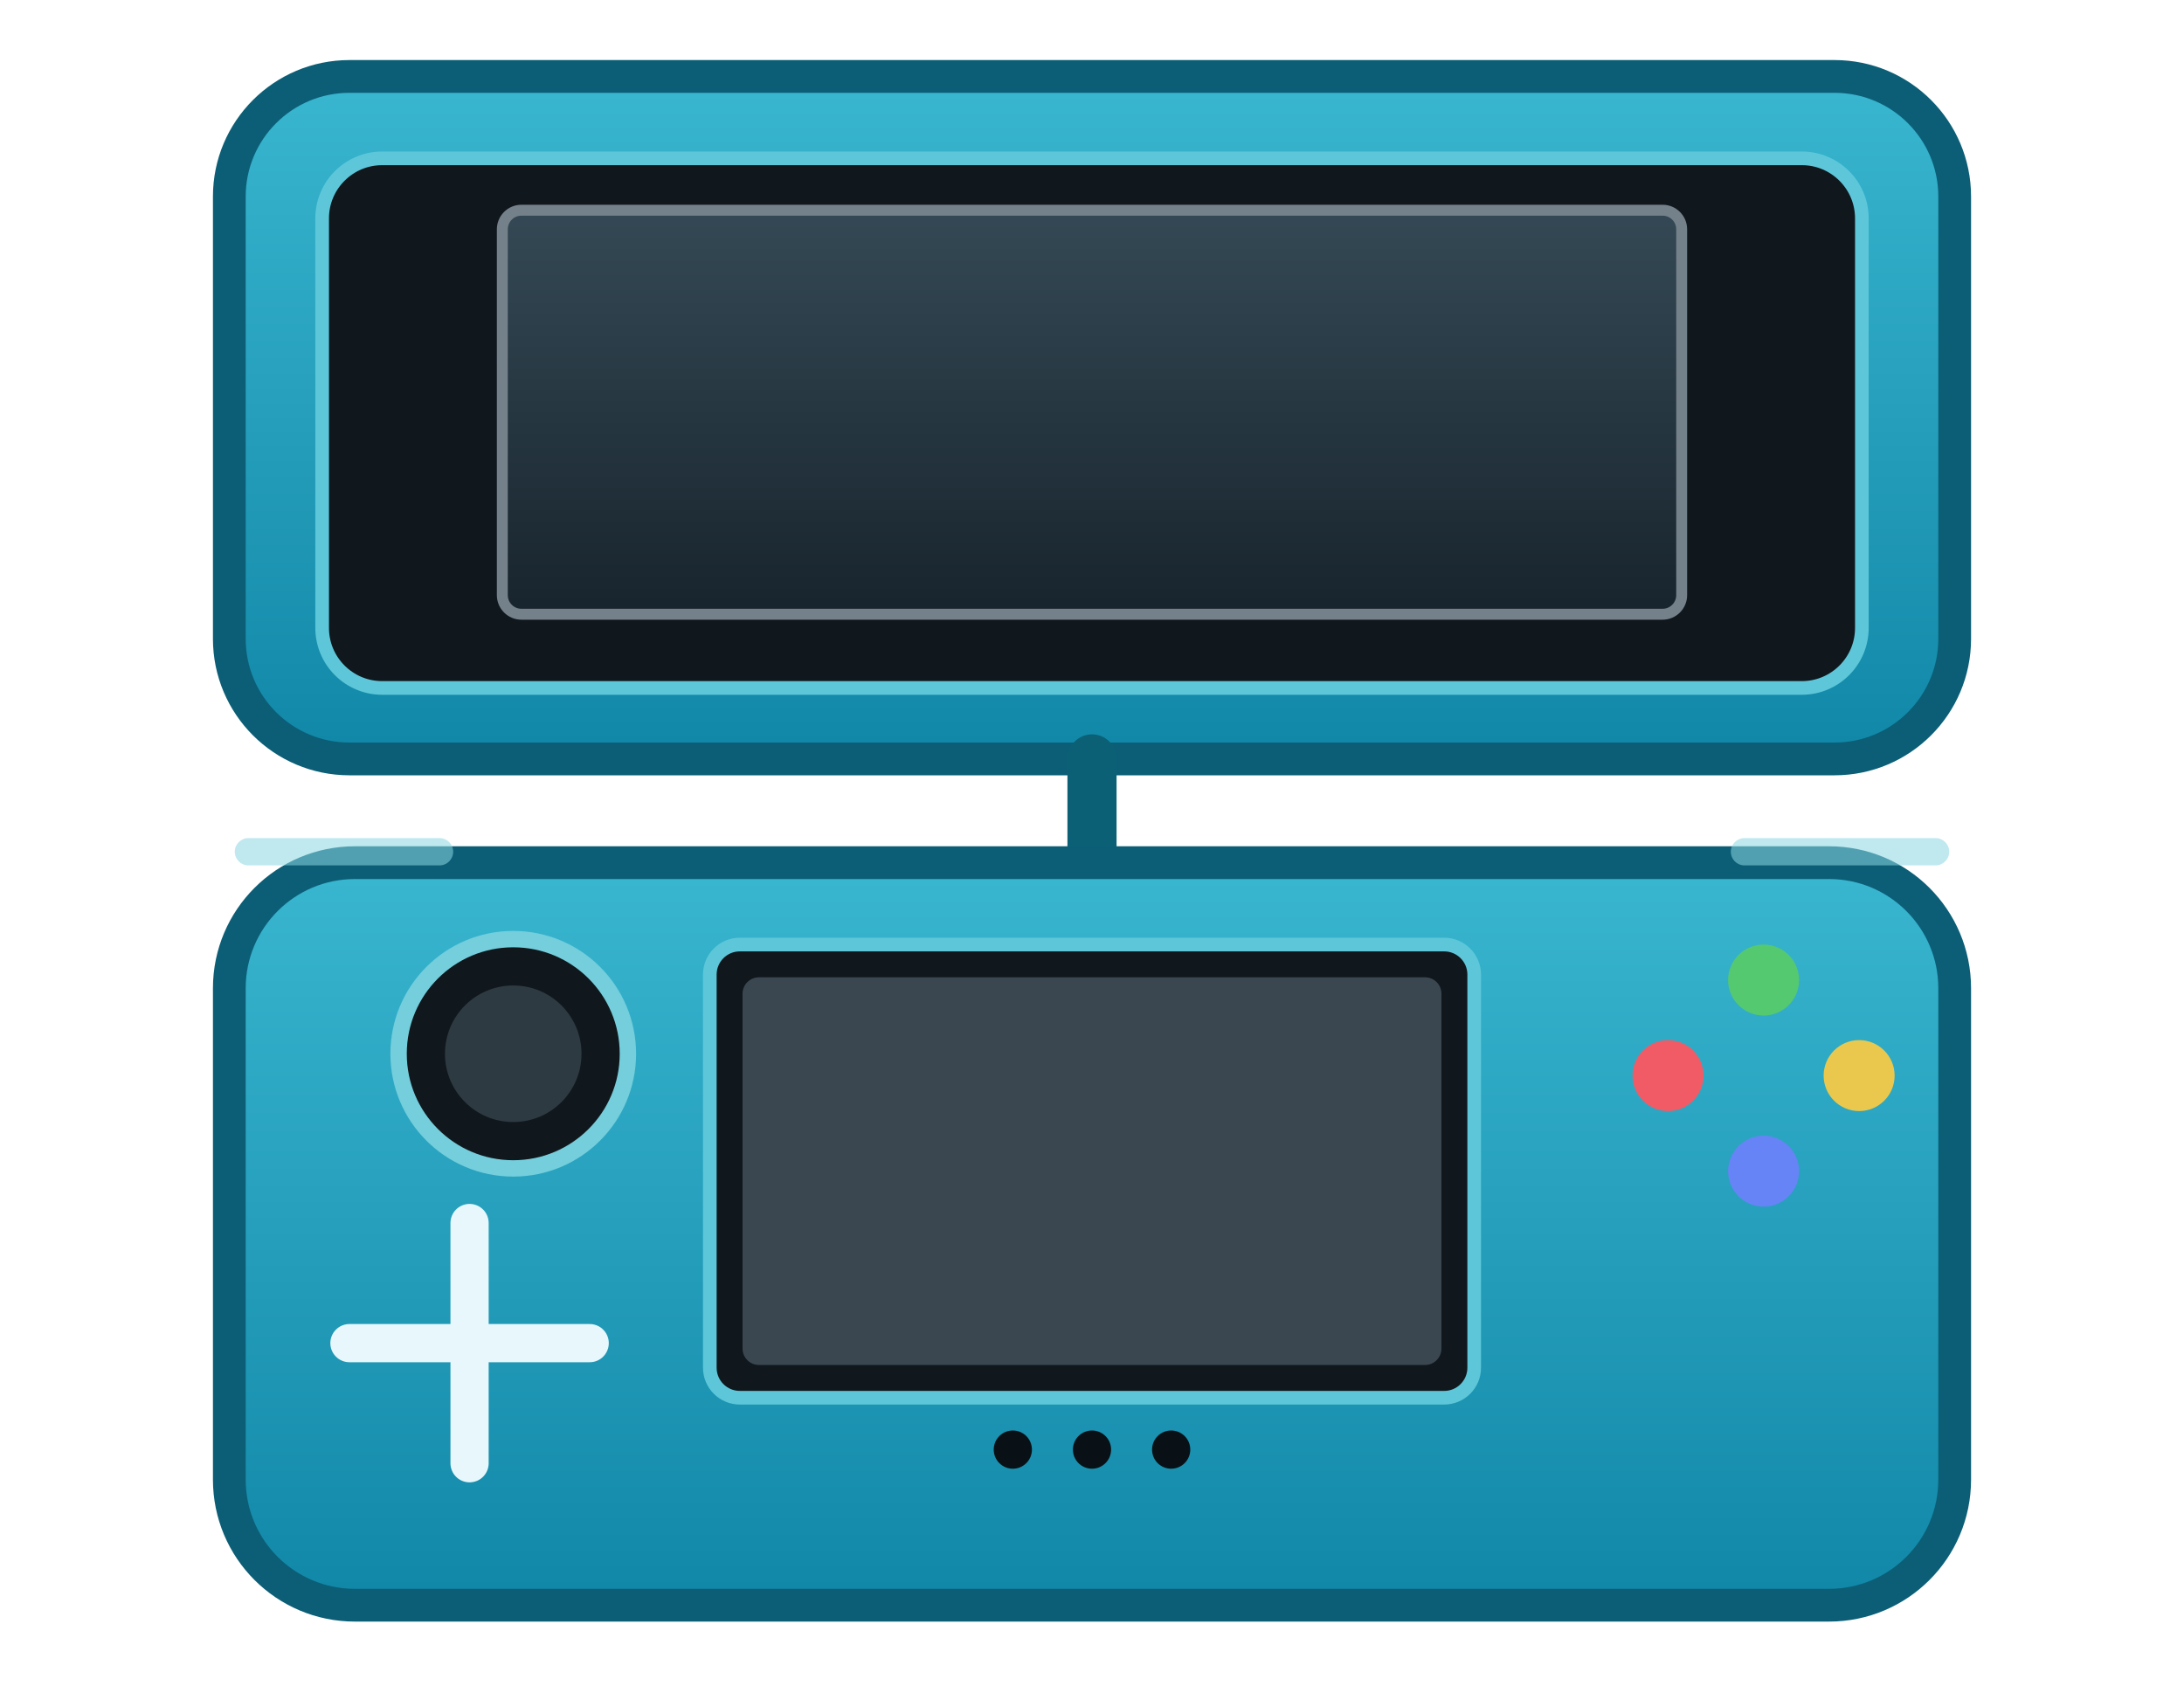
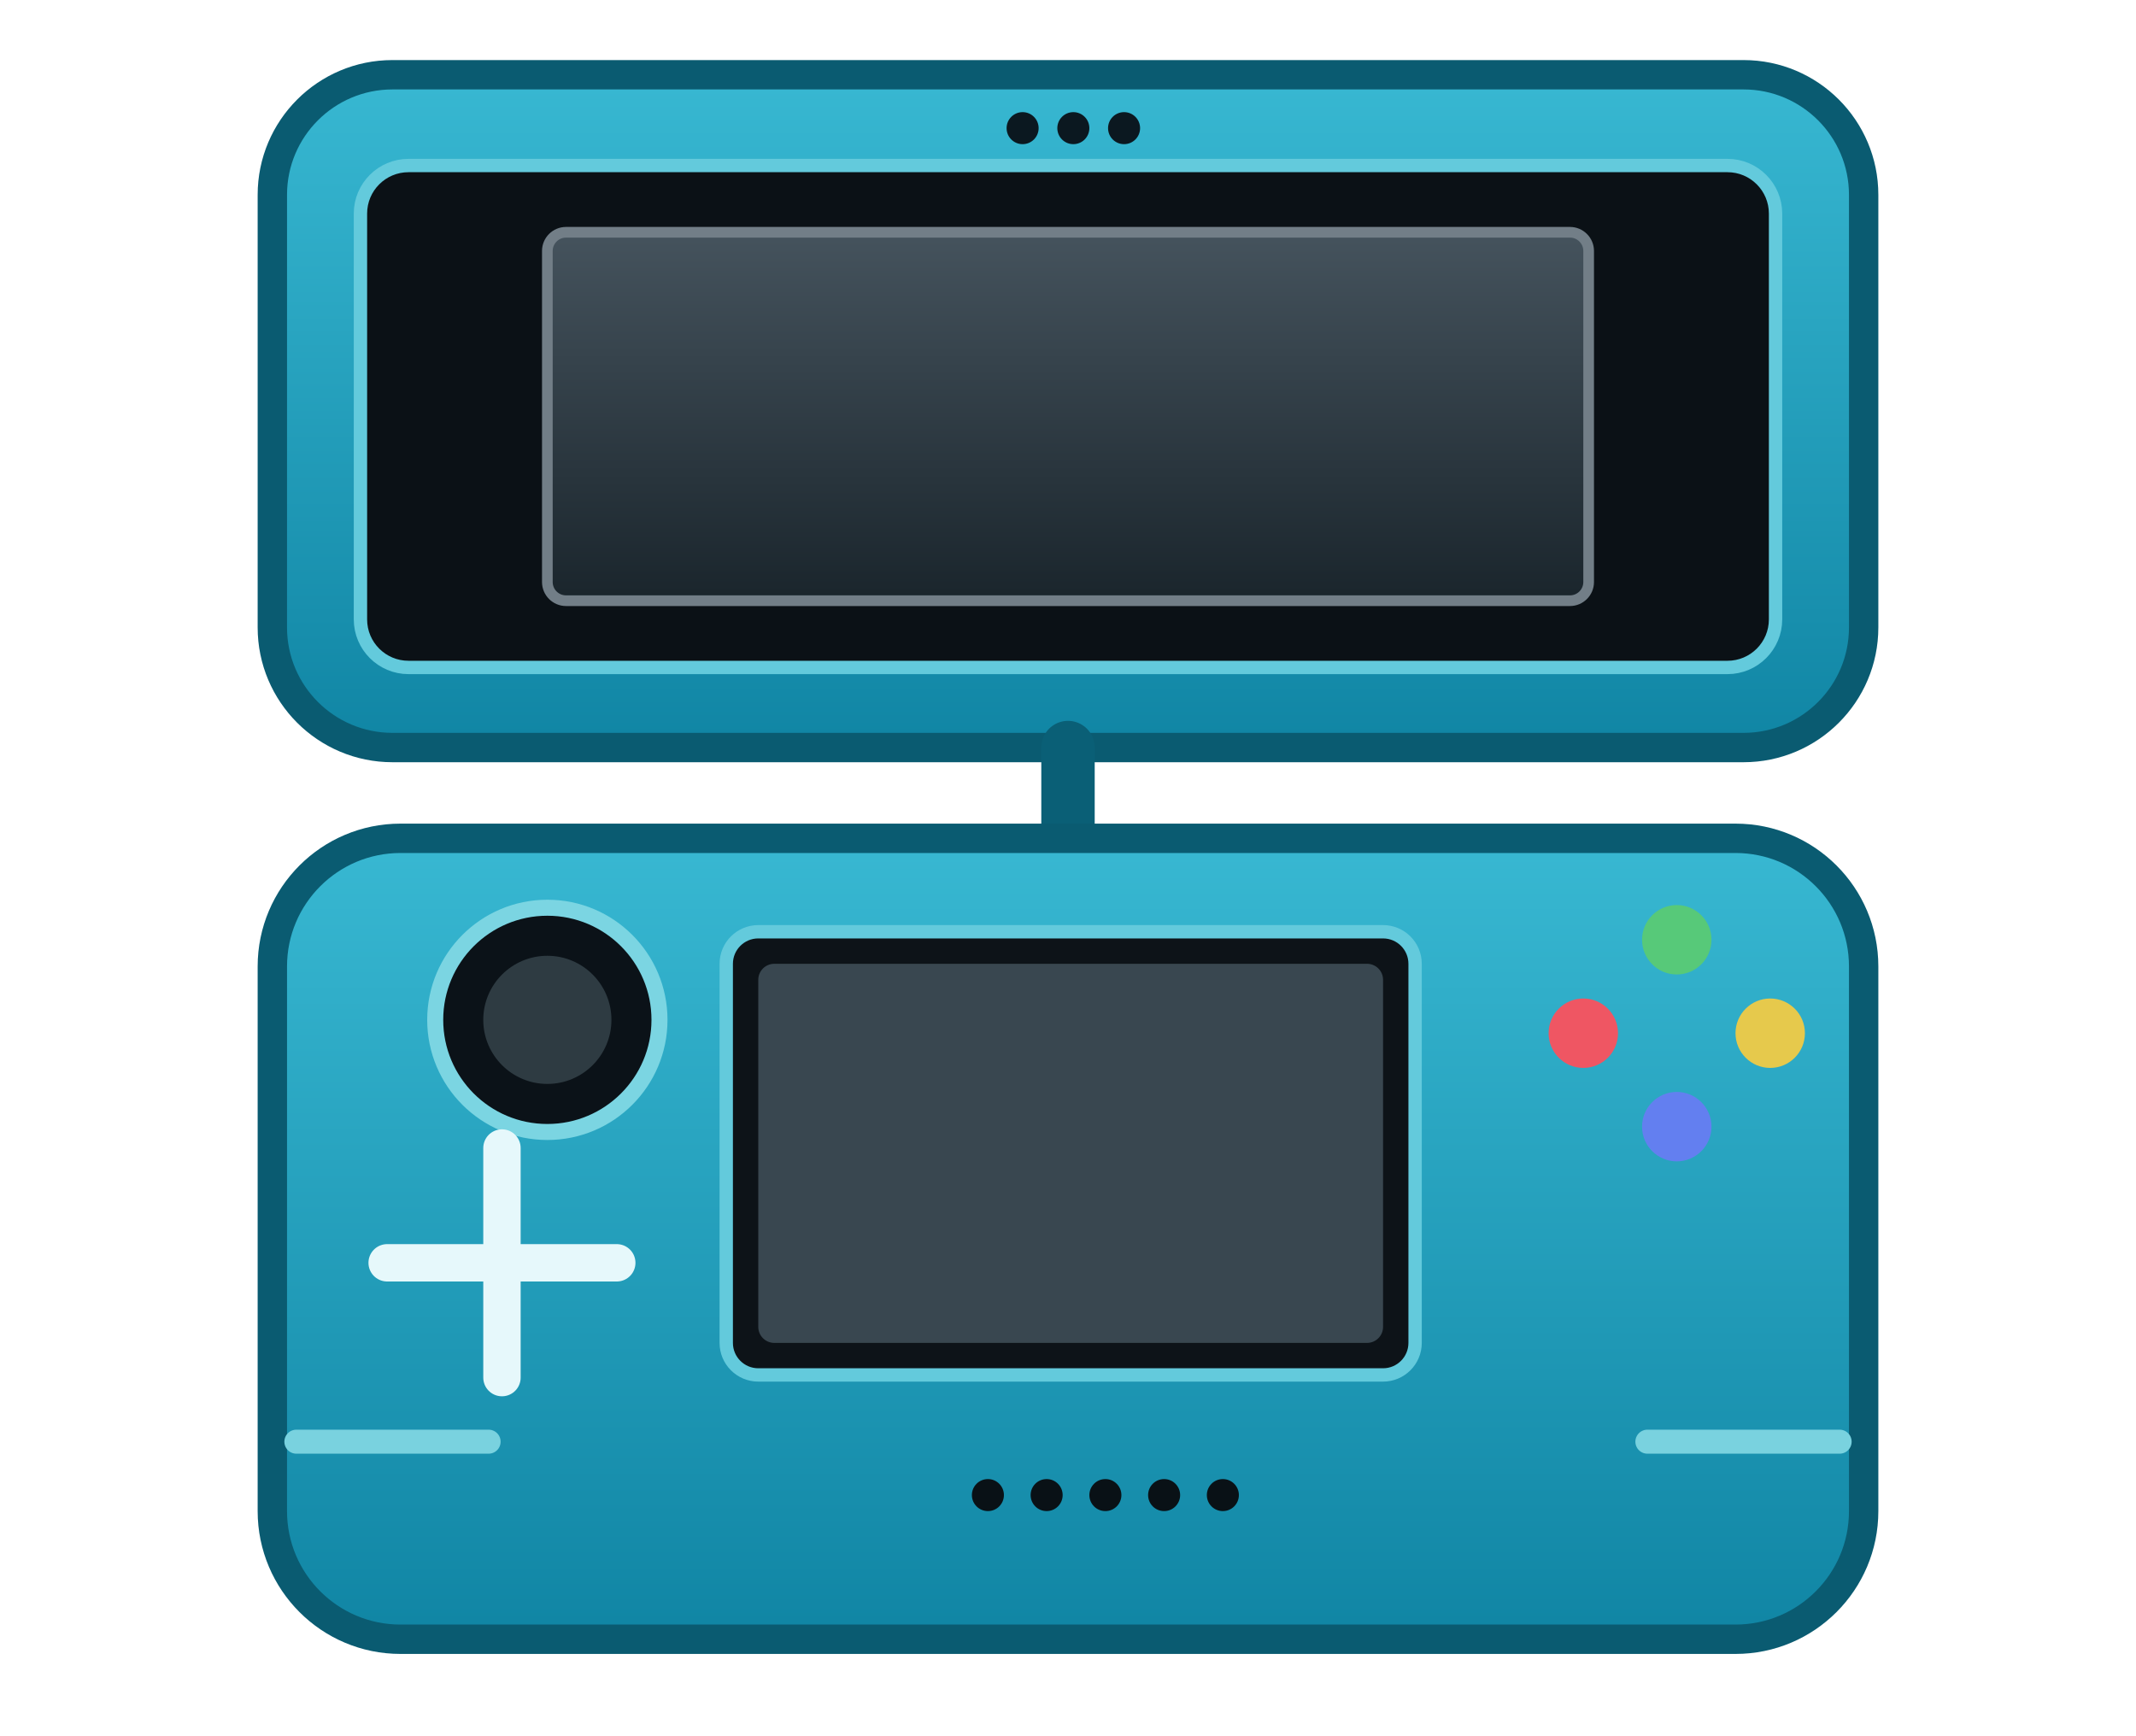
- <svg xmlns="http://www.w3.org/2000/svg" viewBox="0 0 800 620" role="img" aria-label="Nintendo 3DS Aqua Blue handheld illustration">
+ <svg xmlns="http://www.w3.org/2000/svg" viewBox="0 0 800 650" role="img" aria-label="Nintendo 3DS Aqua Blue handheld illustration">
  <defs>
    <linearGradient id="shell" x1="0" y1="0" x2="0" y2="1">
-       <stop stop-color="#39b6d0" />
-       <stop offset="1" stop-color="#1187a7" />
+       <stop stop-color="#38b8d2" />
+       <stop offset="1" stop-color="#1085a4" />
    </linearGradient>
    <linearGradient id="screen" x1="0" y1="0" x2="0" y2="1">
-       <stop stop-color="#344955" />
-       <stop offset="1" stop-color="#18242d" />
+       <stop stop-color="#45535d" />
+       <stop offset="1" stop-color="#1a252c" />
    </linearGradient>
  </defs>
-   <rect x="84" y="28" width="632" height="250" rx="44" fill="url(#shell)" stroke="#0b5e76" stroke-width="12" />
-   <rect x="118" y="58" width="564" height="194" rx="22" fill="#10171d" stroke="#5dc7d9" stroke-width="5" />
-   <rect x="184" y="77" width="432" height="148" rx="7" fill="url(#screen)" stroke="#75818a" stroke-width="4" />
-   <path d="M400 278v38" stroke="#0b6076" stroke-width="18" stroke-linecap="round" />
-   <rect x="84" y="316" width="632" height="272" rx="46" fill="url(#shell)" stroke="#0b5e76" stroke-width="12" />
-   <rect x="260" y="346" width="280" height="166" rx="11" fill="#10171d" stroke="#5dc7d9" stroke-width="5" />
-   <rect x="272" y="358" width="256" height="142" rx="6" fill="#3b4750" />
-   <circle cx="188" cy="386" r="42" fill="#11181d" stroke="#74cedc" stroke-width="6" />
-   <circle cx="188" cy="386" r="25" fill="#2e3a42" />
-   <path d="M128 492h88M172 448v88" stroke="#e7f7fb" stroke-width="14" stroke-linecap="round" />
-   <circle cx="611" cy="394" r="13" fill="#f15b66" />
-   <circle cx="646" cy="359" r="13" fill="#55c96f" />
-   <circle cx="681" cy="394" r="13" fill="#e9c84d" />
-   <circle cx="646" cy="429" r="13" fill="#6684f5" />
-   <rect x="86" y="307" width="80" height="10" rx="5" fill="#8bd7e2" opacity=".55" />
-   <rect x="634" y="307" width="80" height="10" rx="5" fill="#8bd7e2" opacity=".55" />
-   <circle cx="371" cy="531" r="7" fill="#091116" />
-   <circle cx="400" cy="531" r="7" fill="#091116" />
-   <circle cx="429" cy="531" r="7" fill="#091116" />
+   <rect x="102" y="28" width="596" height="252" rx="45" fill="url(#shell)" stroke="#0a5b71" stroke-width="11" />
+   <rect x="135" y="62" width="530" height="188" rx="18" fill="#0b1116" stroke="#63cadc" stroke-width="5" />
+   <rect x="205" y="87" width="390" height="138" rx="7" fill="url(#screen)" stroke="#727e87" stroke-width="4" />
+   <circle cx="383" cy="48" r="6" fill="#0b1820" />
+   <circle cx="402" cy="48" r="6" fill="#0b1820" />
+   <circle cx="421" cy="48" r="6" fill="#0b1820" />
+   <path d="M400 280v34" stroke="#0a5f76" stroke-width="20" stroke-linecap="round" />
+   <rect x="102" y="314" width="596" height="300" rx="48" fill="url(#shell)" stroke="#0a5b71" stroke-width="11" />
+   <circle cx="205" cy="382" r="42" fill="#0b1218" stroke="#7bd5e2" stroke-width="6" />
+   <circle cx="205" cy="382" r="24" fill="#2e3b42" />
+   <path d="M145 473h86M188 430v86" stroke="#e6f8fb" stroke-width="14" stroke-linecap="round" />
+   <rect x="272" y="349" width="258" height="166" rx="12" fill="#0d1318" stroke="#63cadc" stroke-width="5" />
+   <rect x="284" y="361" width="234" height="142" rx="6" fill="#394750" />
+   <circle cx="593" cy="387" r="13" fill="#ef5663" />
+   <circle cx="628" cy="352" r="13" fill="#57c979" />
+   <circle cx="663" cy="387" r="13" fill="#e6c94c" />
+   <circle cx="628" cy="422" r="13" fill="#637ff0" />
+   <path d="M111 540h72M617 540h72" stroke="#79d2df" stroke-width="9" stroke-linecap="round" />
+   <circle cx="370" cy="560" r="6" fill="#091116" />
+   <circle cx="392" cy="560" r="6" fill="#091116" />
+   <circle cx="414" cy="560" r="6" fill="#091116" />
+   <circle cx="436" cy="560" r="6" fill="#091116" />
+   <circle cx="458" cy="560" r="6" fill="#091116" />
</svg>
